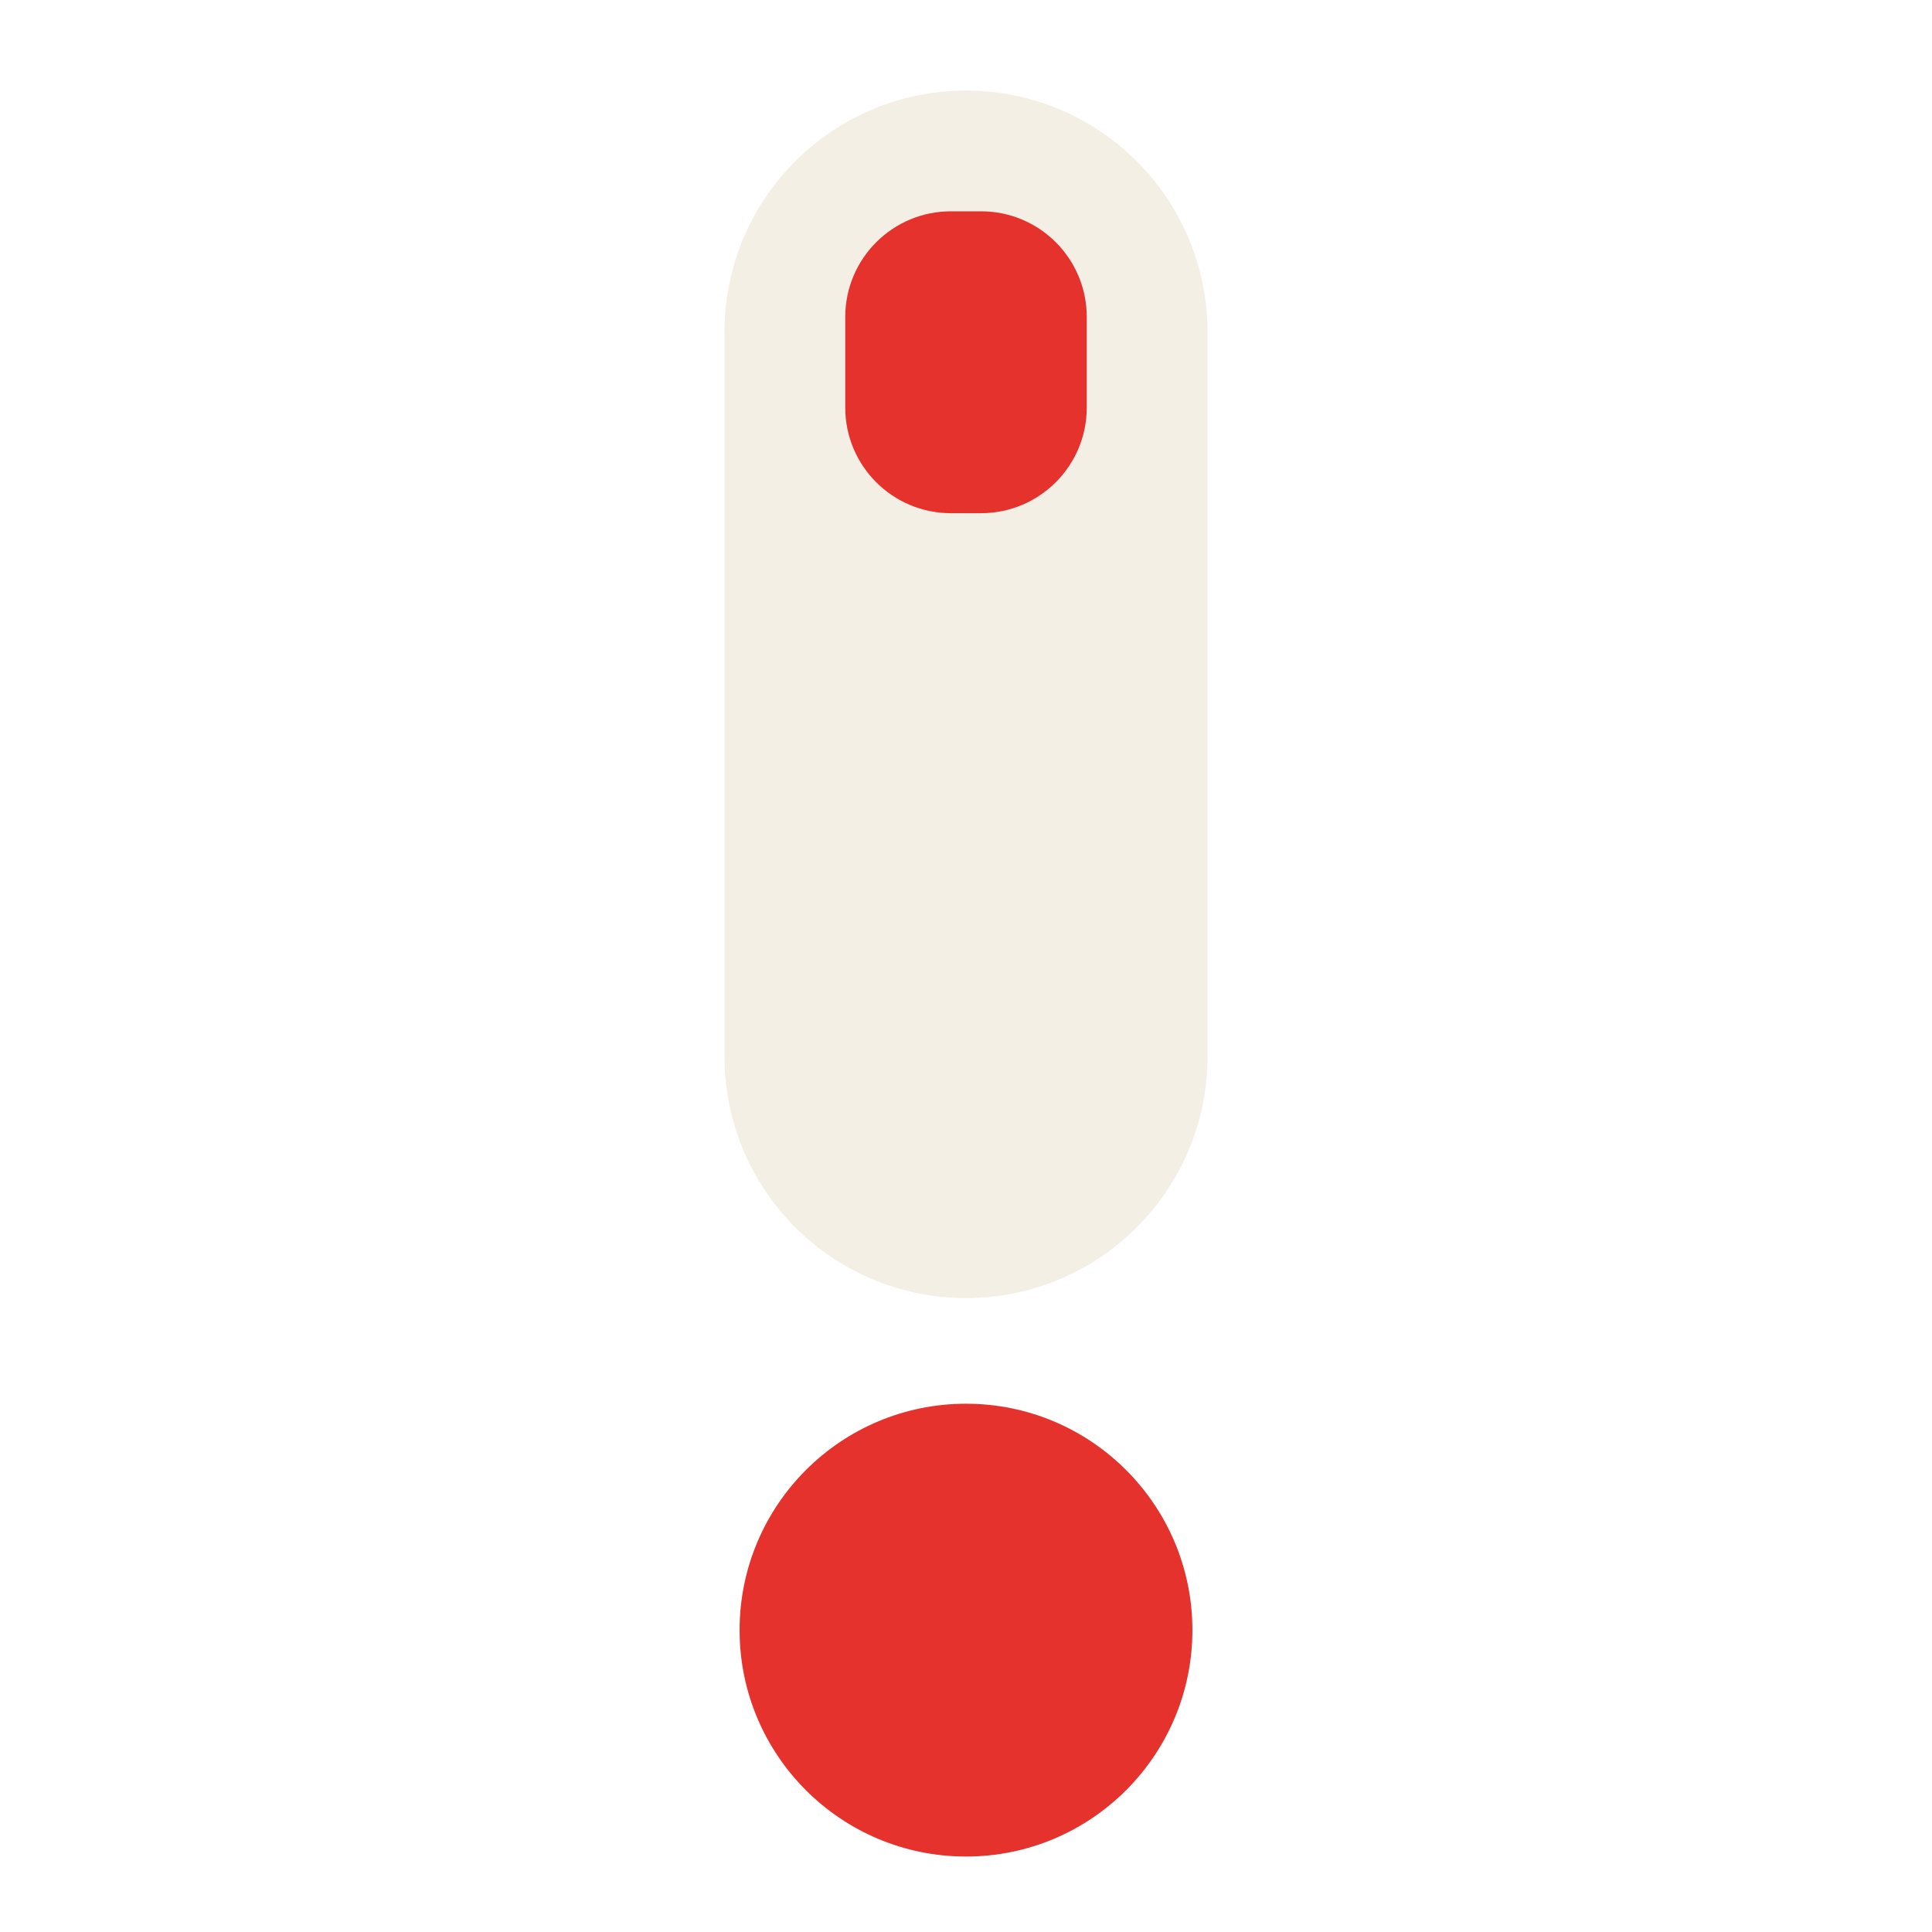
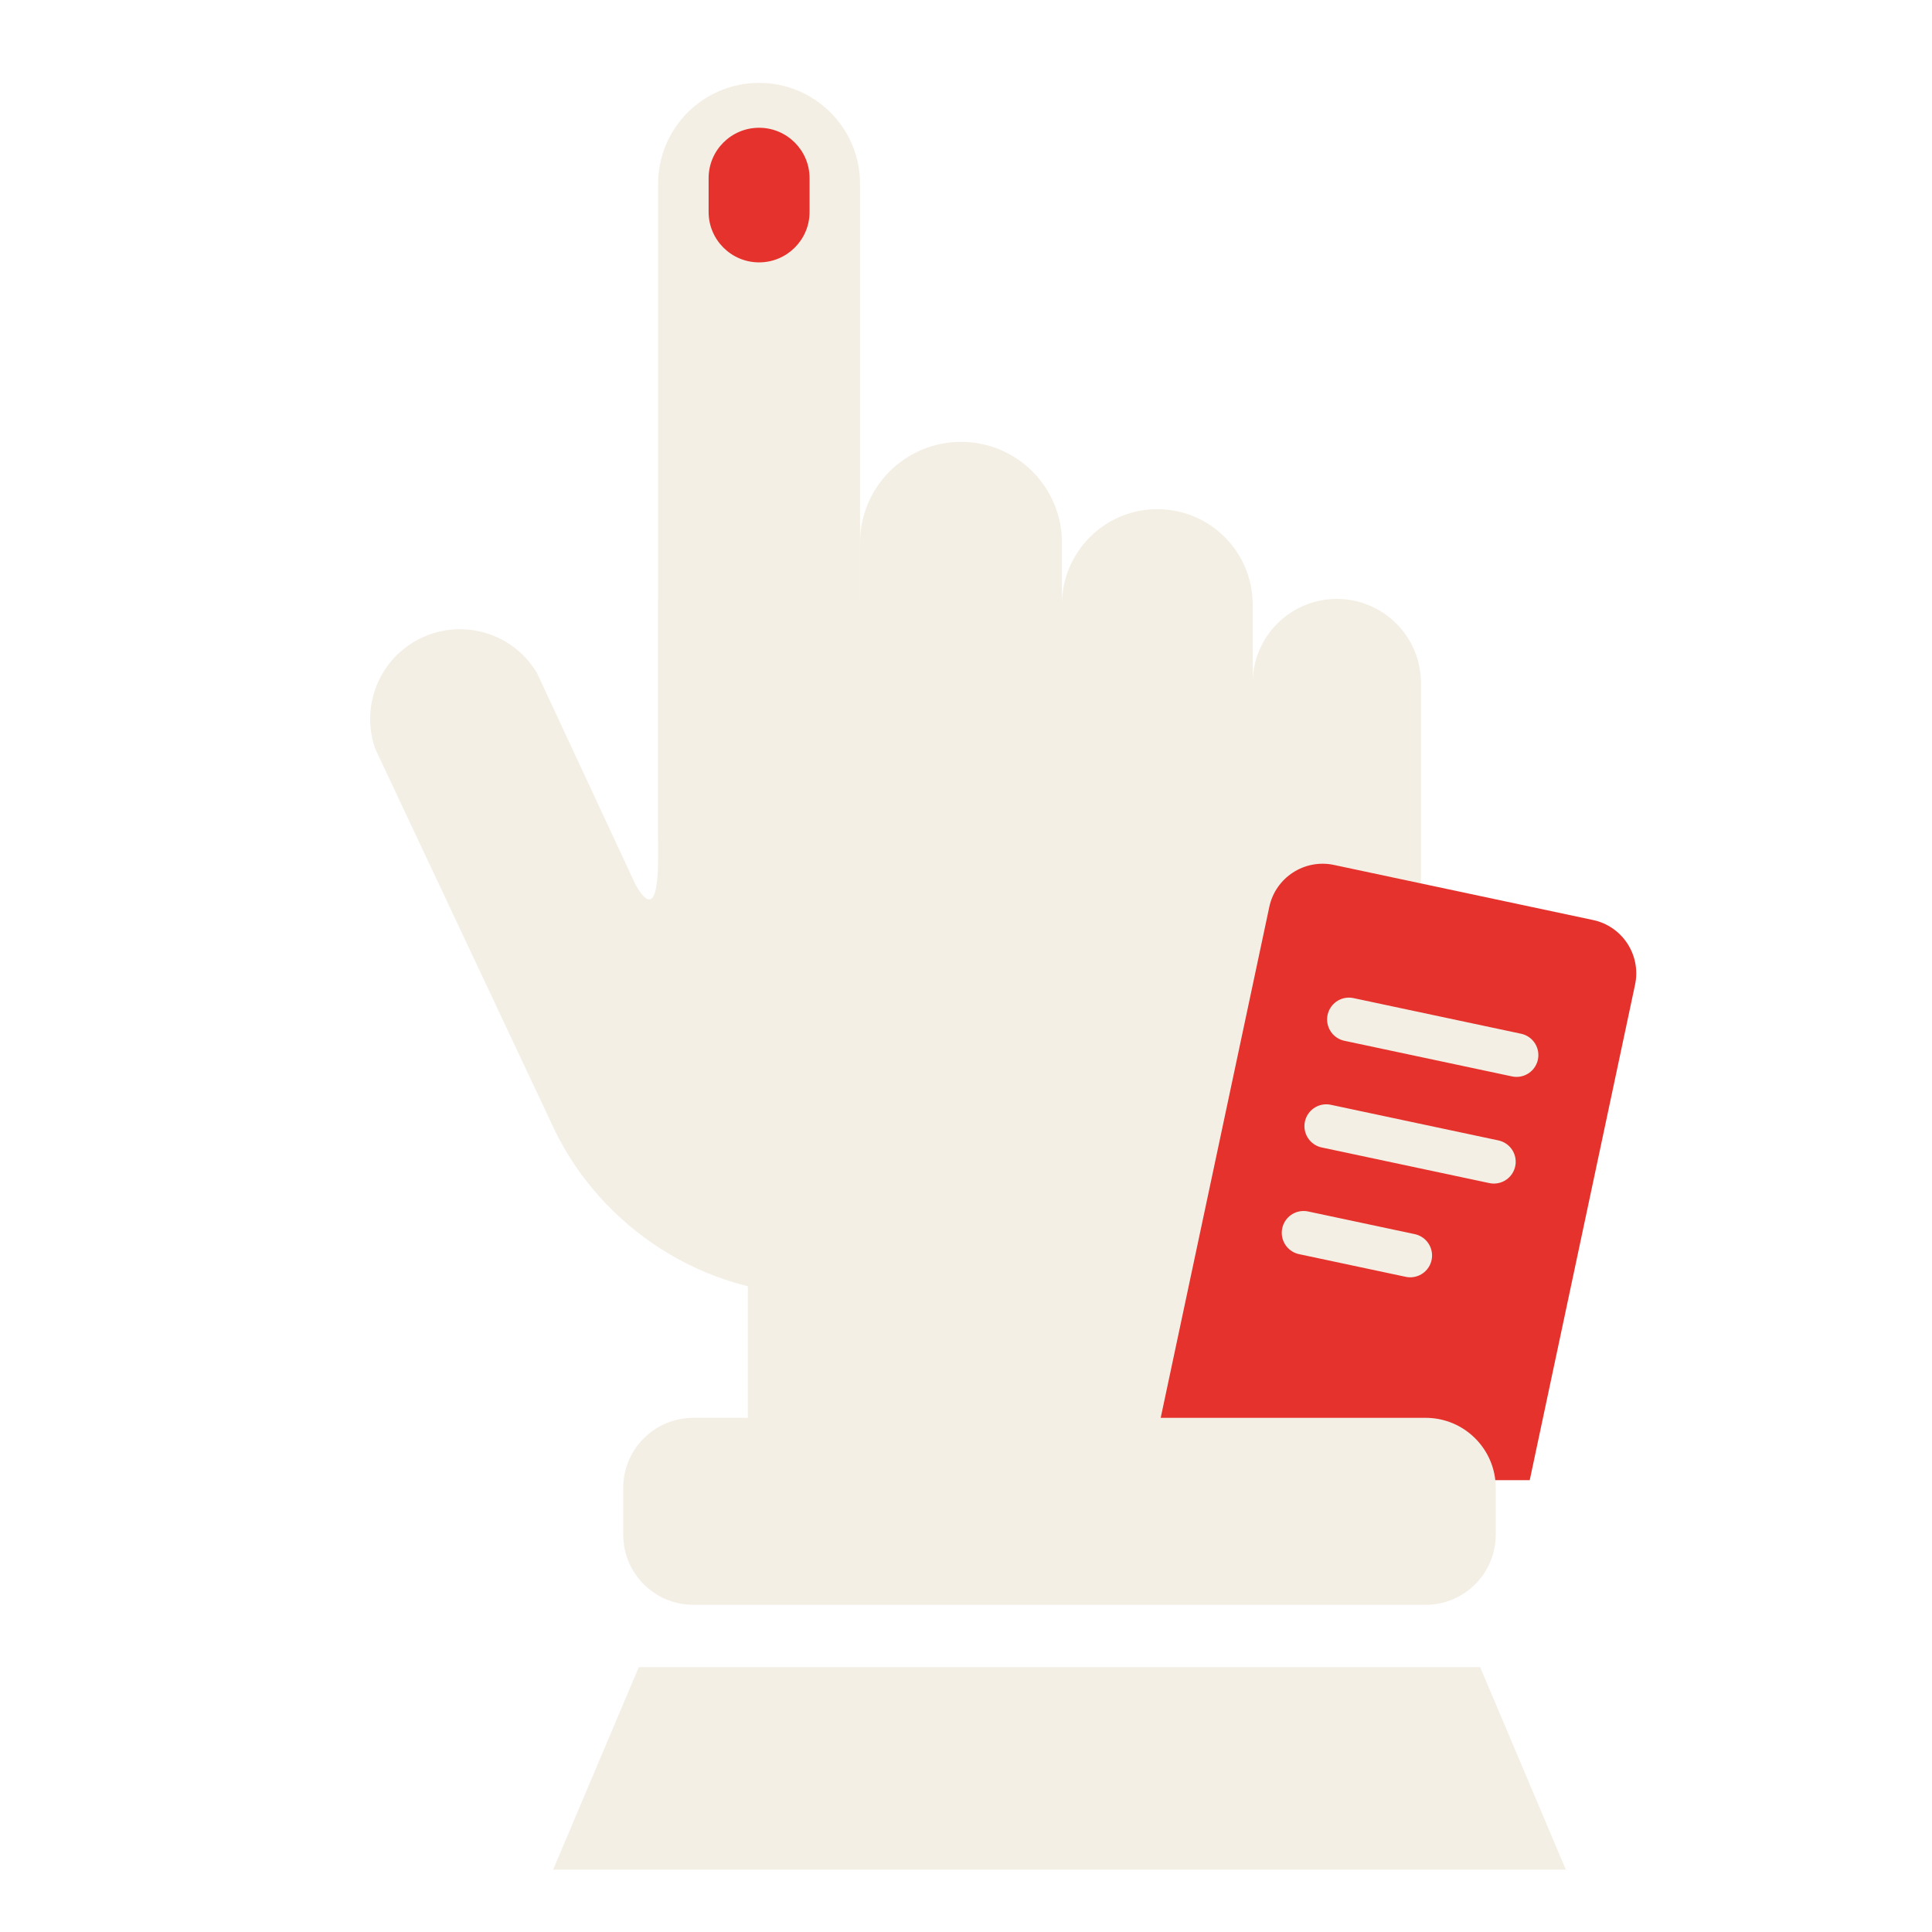
- <svg xmlns="http://www.w3.org/2000/svg" viewBox="0 0 64 64" role="img" aria-label="Machete: a raised finger that is also an exclamation mark">
+ <svg xmlns="http://www.w3.org/2000/svg" viewBox="4 1 124 124" role="img" aria-label="Machete: a hand with the index finger raised and a cheat sheet slipping out of the cuff">
+   <defs>
+     <clipPath id="mch-cuffline">
+       <rect x="-20" y="-40" width="170" height="136" />
+     </clipPath>
+   </defs>
  <g>
-     <rect x="24" y="3" width="16" height="40" rx="8" fill="#F4EFE4" />
-     <rect x="28" y="7" width="8" height="10" rx="3.5" fill="#E5322D" />
+     <g transform="translate(16 2) scale(.72)">
+       <g>
+         <rect x="42" y="6" width="18" height="76" rx="9" fill="#F4EFE4" />
+         <rect x="46.5" y="10" width="9" height="12" rx="4.5" fill="#E5322D" />
+       </g>
+       <path d="M42 52H60V47a9 9 0 0 1 18 0V52.5a8.5 8.5 0 0 1 17 0V59.5a7.5 7.5 0 0 1 15 0V84C110 104 96 114 78 114H56C46 114 37 108 32.8 99.4L16.8 65.4A8 8 0 0 1 31.2 58.6L40 77.5Q42 81 42 75Z" fill="#F4EFE4" />
+       <rect x="50" y="100" width="42" height="34" fill="#F4EFE4" />
+     </g>
+     <g clip-path="url(#mch-cuffline)">
+       <g>
+         <g transform="rotate(12 90 98)">
+           <rect x="77.5" y="57.5" width="24" height="41" rx="3.5" fill="#E5322D" />
+           <path d="M84 67H95M84 74H95M84 81H91" stroke="#F4EFE4" stroke-width="2.8" stroke-linecap="round" fill="none" />
+         </g>
+       </g>
+     </g>
+     <rect x="44" y="92" width="56" height="12" rx="4.5" fill="#F4EFE4" />
+     <path d="M45 108H99L104.5 121H39.5Z" fill="#F4EFE4" />
  </g>
-   <circle cx="32" cy="54" r="7.5" fill="#E5322D" />
</svg>
